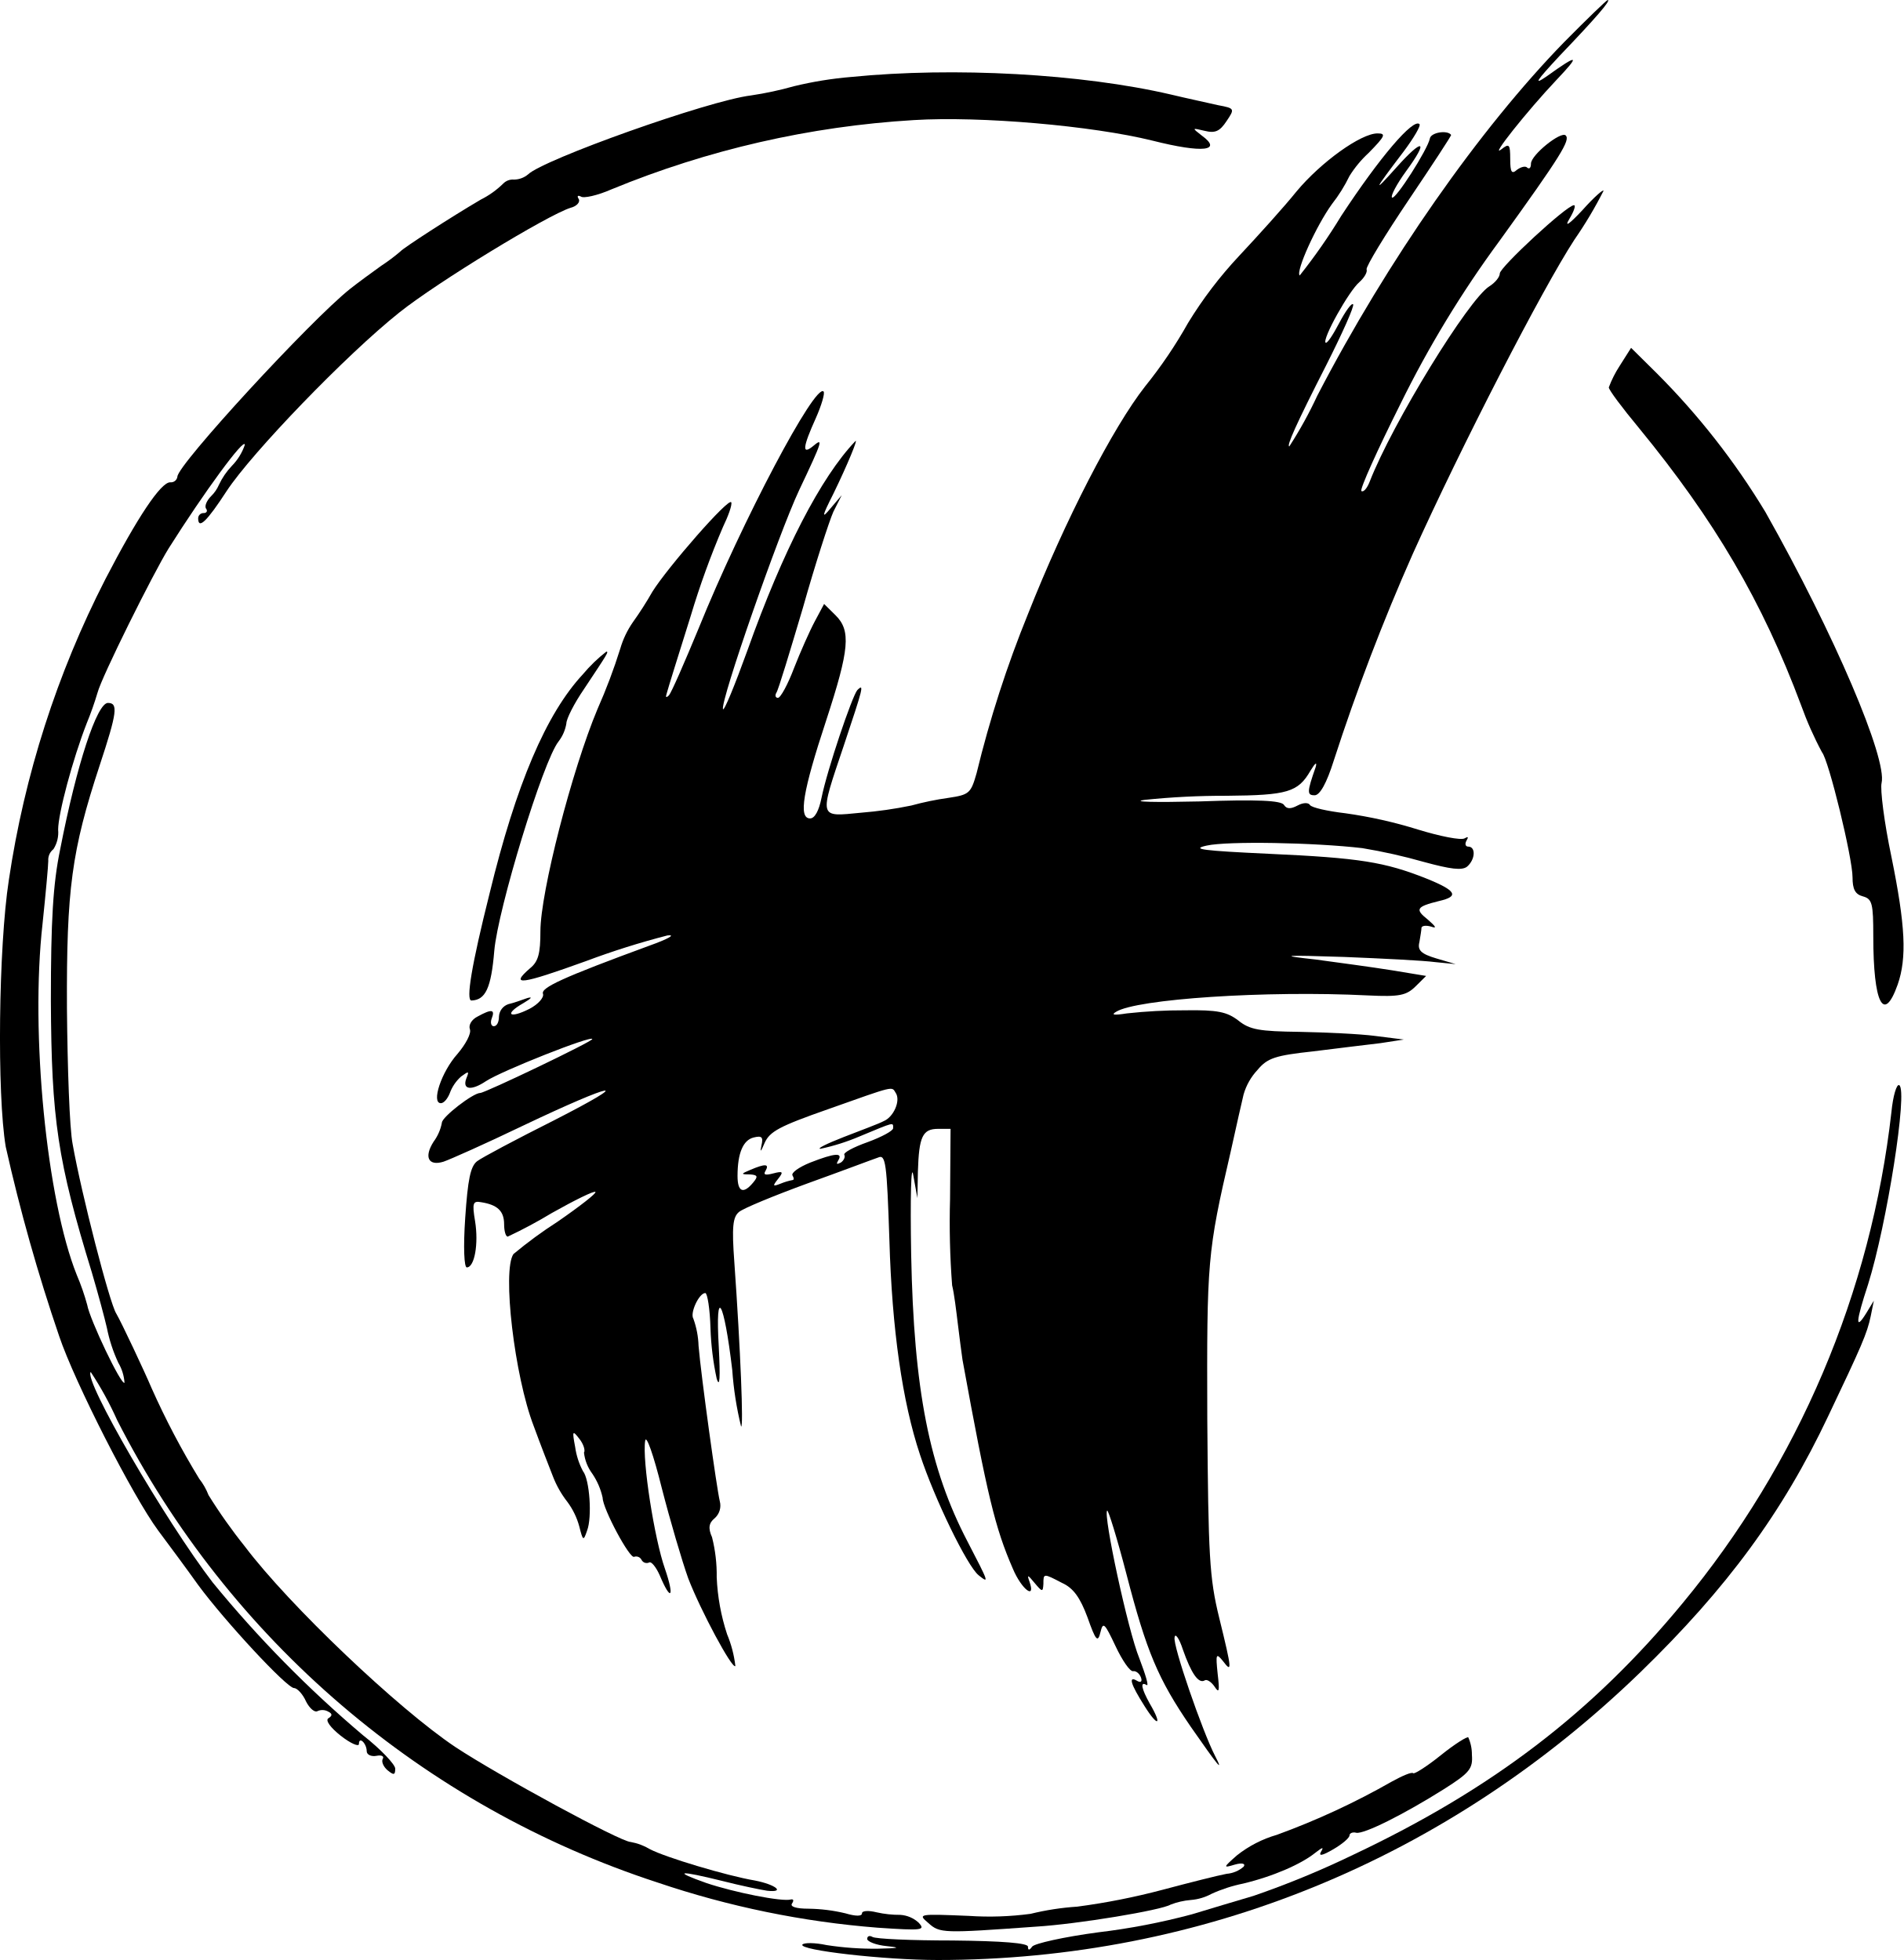
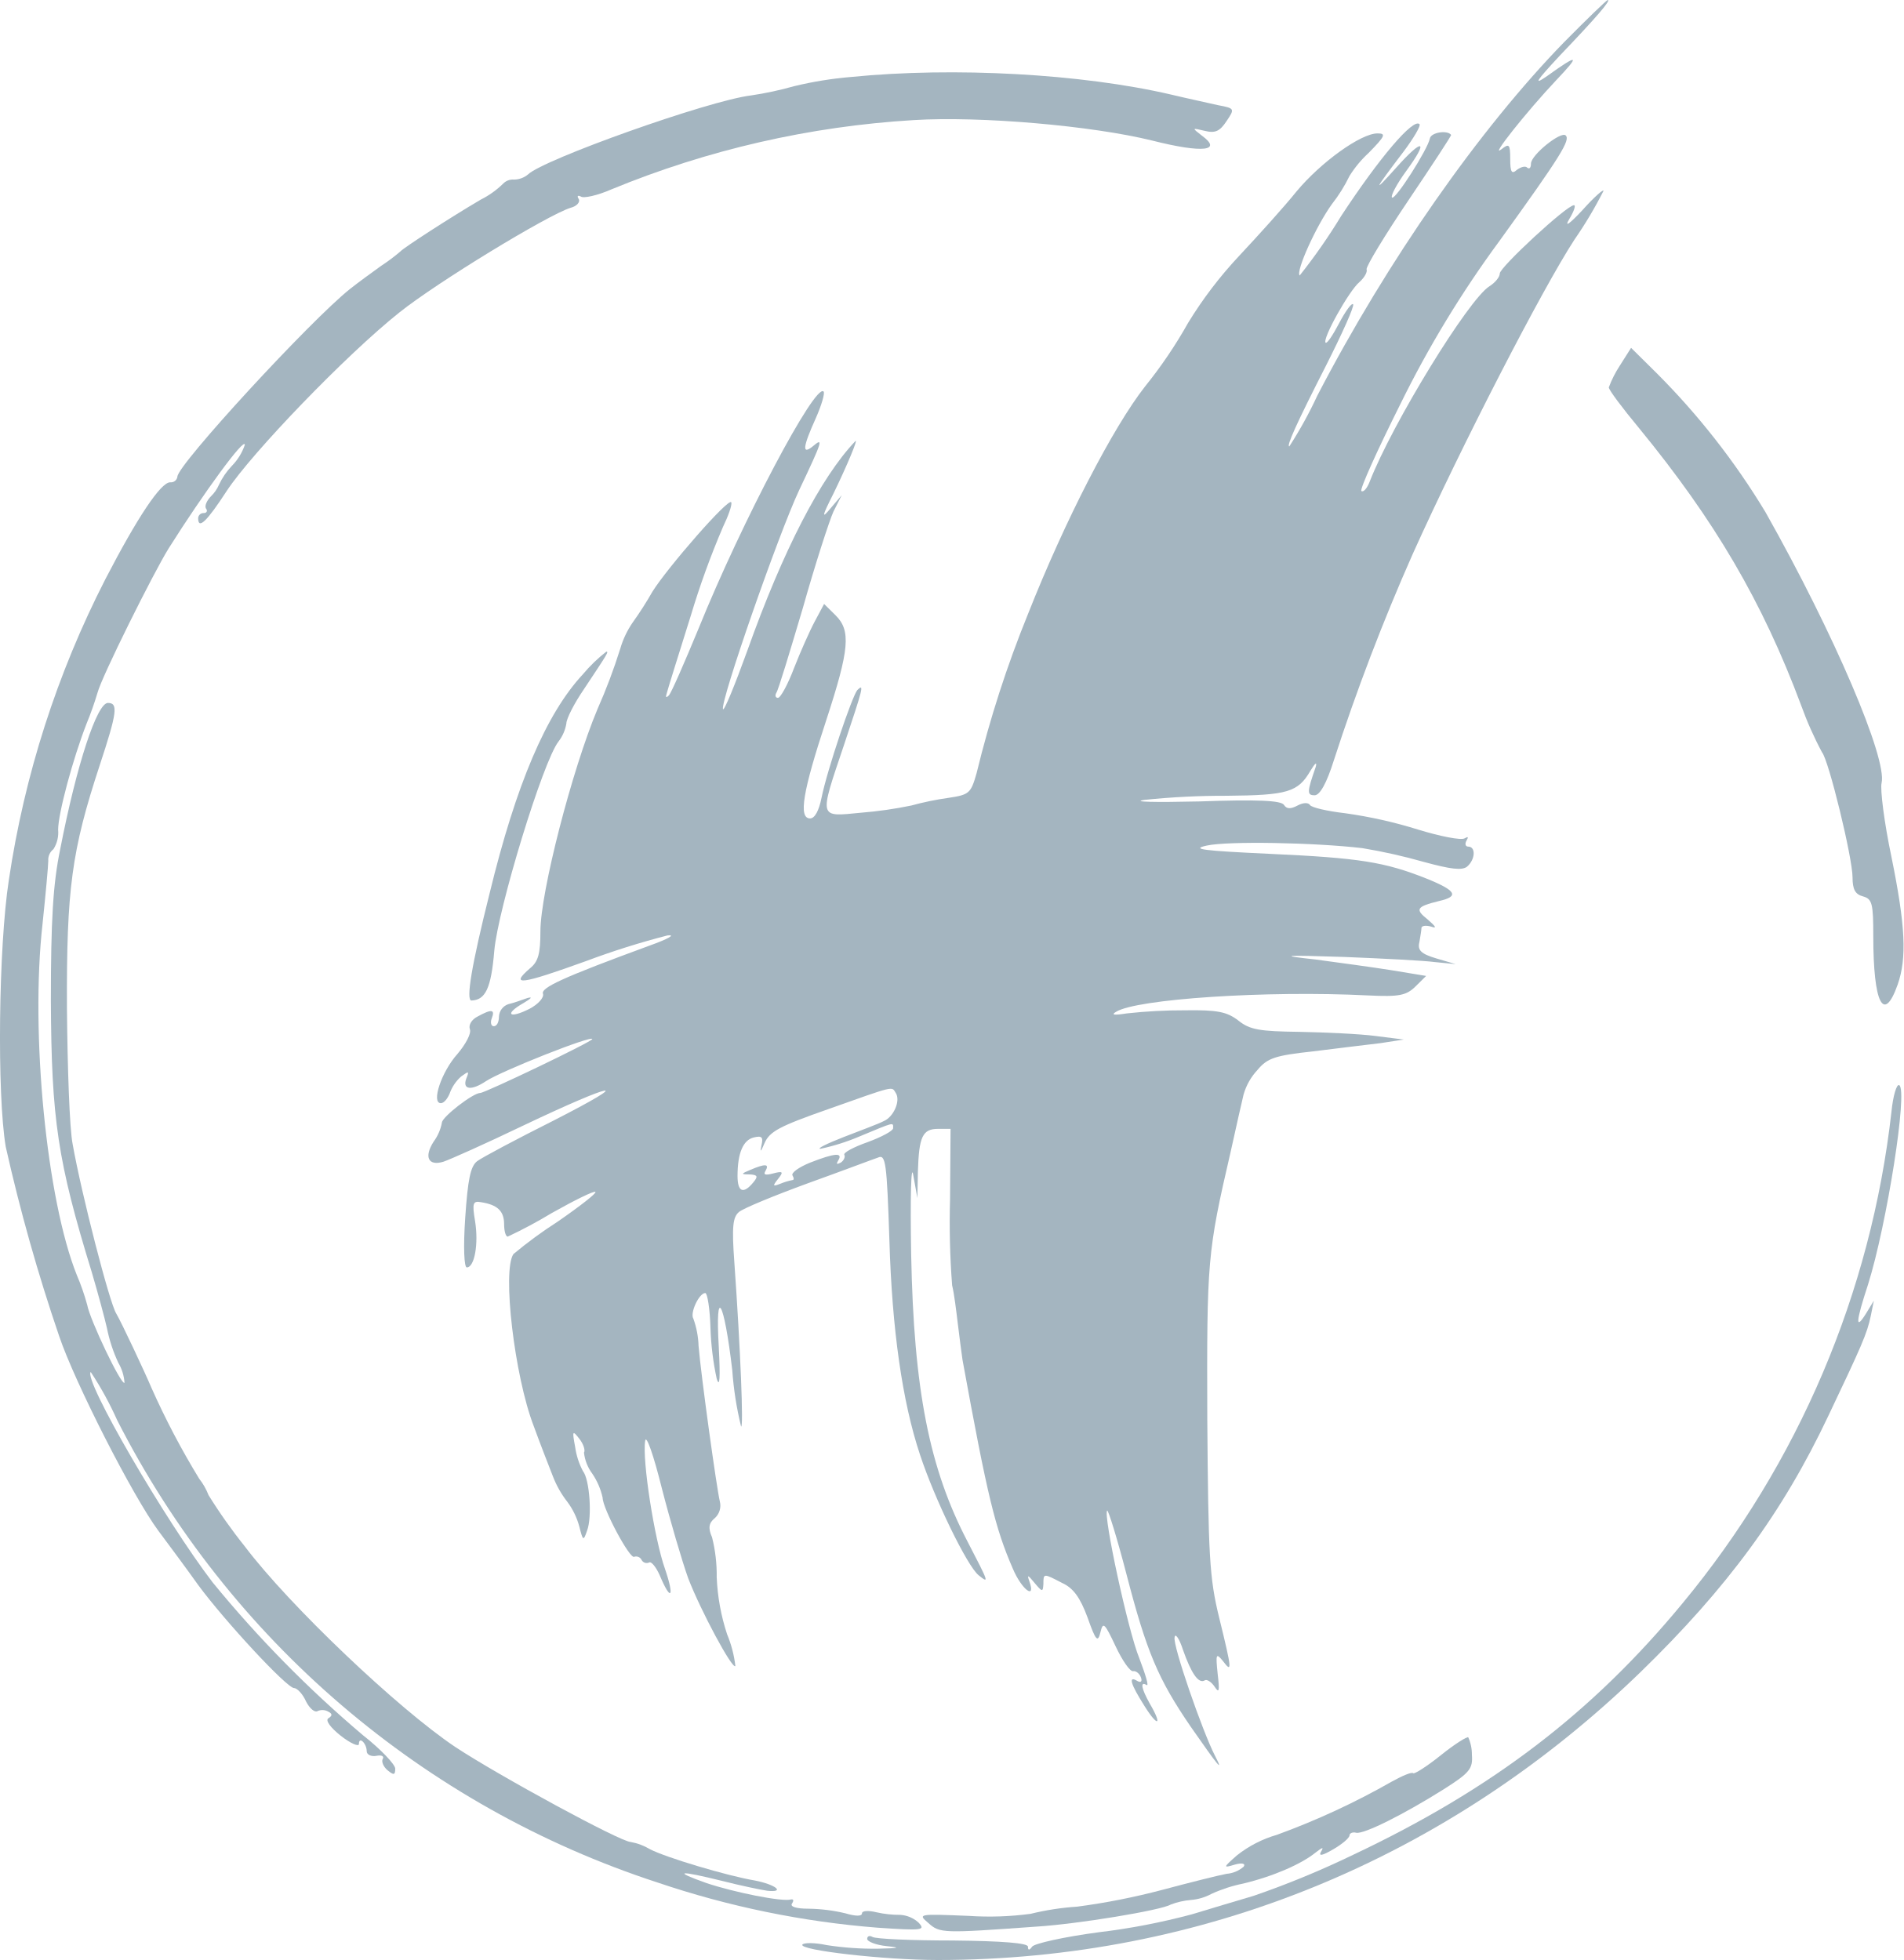
<svg xmlns="http://www.w3.org/2000/svg" id="_29171633" data-name="29171633" width="100%" height="100%" viewBox="0 0 254.283 261.885">
-   <g fill="inherit">
+   <g fill="#a4b5c0">
    <path id="Path_49" data-name="Path 49" d="M562.121-656.378c-11.292,11.586-23.624,29.2-32.977,47.235a55.442,55.442,0,0,1-3.741,6.787c-.416,0,.9-2.948,4.919-10.832,2.148-4.25,3.81-7.952,3.6-8.158s-1.039.96-1.87,2.537-1.593,2.742-1.8,2.6c-.485-.48,3.118-6.924,4.5-8.089.693-.617,1.108-1.371.97-1.714-.069-.411,2.425-4.525,5.612-9.255s5.75-8.638,5.681-8.706c-.485-.686-2.7-.343-2.84.48-.277,1.44-4.642,8.3-5.057,7.884-.208-.206.624-1.783,1.87-3.5,3.118-4.25,2.286-4.525-1.316-.48-3.187,3.565-3.048,3.154.97-2.125,1.386-1.851,2.356-3.5,2.148-3.7-.831-.823-5.334,4.456-10.461,12.271a76.886,76.886,0,0,1-5.542,7.953c-.554-.548,2.217-6.65,4.3-9.529a20.748,20.748,0,0,0,2.355-3.771A14.928,14.928,0,0,1,536-641.57c2.217-2.262,2.355-2.605,1.178-2.605-2.217,0-7.551,3.839-10.808,7.747-1.593,1.988-5.057,5.827-7.69,8.638a54.942,54.942,0,0,0-6.789,8.912,61.158,61.158,0,0,1-5.75,8.5c-4.3,5.484-10.669,17.824-15.657,30.439a150.873,150.873,0,0,0-6.859,21.252c-.762,2.674-.97,2.879-3.741,3.291a39.527,39.527,0,0,0-4.988,1.028,54.83,54.83,0,0,1-6.72.96c-5.681.548-5.612.891-2.286-8.981,2.563-7.678,2.771-8.364,1.8-7.4-.693.823-4.018,10.626-4.78,14.4-.346,1.714-.9,2.742-1.524,2.742-1.594,0-.97-3.634,2.148-13.094,3.117-9.529,3.325-12,1.247-14.054l-1.524-1.508-1.247,2.331c-.693,1.3-1.94,4.113-2.771,6.239-.831,2.194-1.8,3.976-2.148,3.976s-.416-.343-.208-.686c.277-.411,1.8-5.485,3.533-11.312,1.663-5.9,3.533-11.655,4.087-12.889l1.108-2.194-1.455,1.714c-1.247,1.508-1.247,1.234.346-1.919,1.87-3.839,3.395-7.541,2.91-6.993-4.573,4.8-9.63,14.534-14.41,27.971-1.663,4.593-3.117,8.158-3.256,7.815-.346-1.1,7.413-23.378,10.184-29.273,3.187-6.719,3.256-7.061,1.8-5.828-1.455,1.166-1.316.069.416-3.77.762-1.714,1.247-3.359,1.039-3.565-1.108-1.166-10.877,17.276-16.7,31.673-1.871,4.525-3.6,8.5-3.949,8.912-.416.411-.485.274-.277-.343.139-.548,1.593-5.21,3.187-10.283a110.877,110.877,0,0,1,4.3-11.86c.693-1.44,1.247-2.948,1.109-3.291-.277-.754-8.521,8.707-10.53,11.929a46.928,46.928,0,0,1-2.633,4.113,12.124,12.124,0,0,0-1.663,3.5,75.628,75.628,0,0,1-3.048,8.09c-3.395,8.09-7.621,24.474-7.621,29.685,0,2.948-.277,4.045-1.385,4.936-2.771,2.4-1.247,2.194,7.482-.96a106.272,106.272,0,0,1,10.877-3.428c1.178-.137.069.48-2.425,1.371-11.569,4.25-14.549,5.621-14.2,6.444.139.48-.624,1.371-1.8,1.988-2.7,1.371-3.464.754-.831-.754,1.039-.617,1.316-.891.554-.686-.762.274-1.94.686-2.563.823a1.845,1.845,0,0,0-1.247,1.645c0,.754-.277,1.3-.693,1.3-.346,0-.485-.48-.277-1.028.485-1.234,0-1.3-1.871-.274-.831.411-1.247,1.165-1.039,1.714s-.554,1.988-1.663,3.291c-2.148,2.4-3.533,6.581-2.217,6.581.416,0,.9-.617,1.178-1.3a5.48,5.48,0,0,1,1.524-2.262c1.039-.754,1.108-.754.693.274-.554,1.508.693,1.645,2.633.343,2.078-1.371,14.2-6.17,14.2-5.622,0,.343-14.341,7.2-14.964,7.2-.97,0-5.127,3.222-5.127,3.976a6.181,6.181,0,0,1-1.108,2.537c-1.316,2.057-.693,3.291,1.316,2.673.831-.274,5.612-2.4,10.6-4.8,12.4-5.9,15.241-6.376,4.087-.685-4.919,2.468-9.561,4.936-10.184,5.416-.9.685-1.247,2.468-1.593,7.541-.277,4.045-.139,6.65.208,6.65,1.039,0,1.593-3.154,1.108-6.17-.416-2.468-.277-2.742.831-2.536,2.148.343,3.048,1.165,3.048,2.948,0,.891.208,1.645.485,1.645a63.65,63.65,0,0,0,5.889-3.154c3.048-1.714,5.681-3.016,5.819-2.811.208.137-2.078,1.919-5.057,3.976a58.722,58.722,0,0,0-5.889,4.319c-1.524,2.194.138,16.316,2.7,22.966.9,2.468,2.078,5.484,2.563,6.719a13.231,13.231,0,0,0,1.94,3.428,9.768,9.768,0,0,1,1.593,3.291c.485,1.92.554,1.988,1.039.549.693-1.783.346-6.856-.554-7.953a9.743,9.743,0,0,1-1.039-3.222c-.416-2.194-.346-2.263.554-1.1.554.686.831,1.577.624,1.851a5.8,5.8,0,0,0,1.108,2.811,9.259,9.259,0,0,1,1.386,3.222c0,1.44,3.672,8.3,4.226,7.884a.815.815,0,0,1,.97.411.767.767,0,0,0,1.039.343c.277-.137.9.617,1.386,1.714,1.524,3.633,2.009,2.948.693-.891-1.385-3.908-3.048-14.465-2.633-17.07.138-.891,1.108,1.851,2.217,6.307,1.108,4.319,2.7,9.735,3.533,12.066,1.663,4.319,5.889,12.2,6.3,11.723a15.73,15.73,0,0,0-1.108-4.251,28.073,28.073,0,0,1-1.386-7.61,20.556,20.556,0,0,0-.623-5.347c-.554-1.234-.416-1.92.346-2.537a2.251,2.251,0,0,0,.693-2.262c-.416-1.714-2.494-16.659-2.84-20.772a11.777,11.777,0,0,0-.693-3.633c-.485-.754.762-3.428,1.593-3.428.277,0,.623,2.125.693,4.73a38.064,38.064,0,0,0,.831,6.719c.416,1.3.485-.137.277-4.25-.485-8.3.693-6.307,1.8,3.085a44.645,44.645,0,0,0,1.178,7.541c.346.343-.069-10.215-.9-21.938-.346-4.73-.208-6.033.623-6.719.554-.48,4.711-2.194,9.214-3.839,4.572-1.645,8.729-3.222,9.353-3.428,1.039-.48,1.178.686,1.524,11.038.346,11.929,1.732,21.6,4.087,28.656,1.94,5.9,6.3,14.877,7.828,16.111,1.455,1.165,1.386,1.028-1.455-4.456-5.127-9.8-7.205-20.293-7.552-38.391-.138-7.747,0-12.34.277-10.626l.554,3.085.069-3.565c.139-4.662.623-5.69,2.7-5.69h1.663l-.069,9.392a110.141,110.141,0,0,0,.277,11.518c.277,1.1.554,3.428.762,5.142s.485,3.839.623,4.8c3.325,18.236,4.365,22.486,6.72,27.9,1.178,2.811,3.118,4.251,2.217,1.714-.346-.96-.208-.891.693.206,1.039,1.234,1.108,1.234,1.178.137,0-1.44,0-1.44,2.494-.137,1.524.685,2.425,1.988,3.395,4.593,1.108,3.154,1.385,3.428,1.732,1.988s.554-1.234,2.009,1.851c.9,1.919,1.94,3.428,2.355,3.359.346-.068.831.274,1.039.823s0,.754-.485.48c-1.247-.754-.9.411.97,3.359,1.8,2.879,2.425,2.605.693-.343-1.108-1.988-1.316-3.017-.416-2.468.346.206-.139-1.371-.97-3.565-1.524-3.7-4.85-19.2-4.3-19.744.138-.137,1.316,3.633,2.563,8.432,2.7,10.42,4.226,14.054,8.591,20.43,3.672,5.279,4.5,6.307,3.256,3.908-1.663-3.222-5.681-14.808-5.4-15.836.069-.617.624.137,1.109,1.645,1.108,3.154,2.078,4.593,2.91,4.113.277-.206.9.206,1.316.823.624.96.693.617.416-1.714-.277-2.674-.208-2.811.693-1.714,1.247,1.645,1.247,1.3-.485-5.759-1.316-5.347-1.455-8.3-1.593-26.6-.069-21.115,0-22.212,3.117-35.649.762-3.428,1.524-6.856,1.732-7.678a8.067,8.067,0,0,1,1.87-3.291c1.316-1.577,2.356-1.92,7.413-2.468,3.256-.411,7.274-.891,9.006-1.1l3.118-.48-3.81-.48c-2.078-.274-6.651-.48-10.115-.548-5.334-.068-6.651-.274-8.175-1.508-1.524-1.165-2.771-1.44-7.136-1.371a68.861,68.861,0,0,0-7.759.412c-1.732.274-2.148.205-1.455-.206,2.7-1.714,20.022-2.879,33.67-2.194,4.226.206,5.127,0,6.374-1.234l1.386-1.371-4.572-.754c-2.563-.411-7.136-1.028-10.184-1.439-4.988-.548-4.572-.617,3.81-.343,5.127.206,10.6.48,12.124.685l2.771.274-2.563-.754c-2.078-.617-2.563-1.1-2.286-2.194.139-.823.277-1.646.277-1.92.069-.274.624-.343,1.316-.137.762.274.623,0-.485-.96-1.732-1.371-1.524-1.714,1.524-2.468,2.7-.617,2.356-1.371-1.732-3.017-5.542-2.194-8.868-2.742-20.991-3.291-8.8-.411-10.531-.617-8.314-1.1,2.771-.617,14.341-.411,20.784.343a74.941,74.941,0,0,1,8.244,1.851c3.533.96,5.057,1.165,5.75.617,1.109-.96,1.178-2.674.139-2.674-.346,0-.485-.343-.208-.823s.208-.548-.277-.274-3.256-.274-6.166-1.165a60.956,60.956,0,0,0-9.768-2.194c-2.356-.274-4.5-.754-4.711-1.1s-.9-.343-1.663.069c-.9.48-1.455.48-1.8-.069-.346-.617-3.6-.754-11.292-.48-5.958.137-9.214.069-7.344-.206a102.853,102.853,0,0,1,10.946-.548c8.175-.068,9.56-.48,11.223-3.359.624-1.028.9-1.234.693-.48-1.178,3.359-1.178,3.771-.139,3.771.693,0,1.593-1.577,2.563-4.662a284.7,284.7,0,0,1,10.531-27.56c6.512-14.465,17.32-35.443,21.615-42.025a55.18,55.18,0,0,0,3.879-6.513c0-.274-1.316.891-2.841,2.605-1.732,1.851-2.425,2.331-1.732,1.165.624-1.028.9-1.851.624-1.851-.97,0-9.907,8.3-9.907,9.118,0,.48-.624,1.234-1.386,1.714-2.771,1.714-12.955,18.3-16,26.12-.346.891-.831,1.44-1.108,1.234-.208-.274,2.148-5.485,5.2-11.586a143.263,143.263,0,0,1,13.232-21.8c8.314-11.517,9.491-13.506,8.868-14.122s-4.642,2.605-4.642,3.771c0,.548-.208.754-.485.548-.208-.274-.831-.137-1.386.274-.693.617-.9.343-.9-1.44,0-1.988-.139-2.125-1.178-1.3-1.663,1.3,3.395-5.073,7.344-9.255,3.256-3.428,2.979-3.565-1.316-.48-1.8,1.234-1.386.617,1.732-2.742,4.919-5.142,6.928-7.473,6.443-7.473C567.8-662,565.169-659.463,562.121-656.378Zm-89.3,140.4c.693,1.028-.277,3.222-1.593,3.771-.624.343-3.048,1.234-5.334,2.125s-3.672,1.577-3.118,1.577a28.257,28.257,0,0,0,5.2-1.645c4.78-1.988,4.5-1.92,4.5-1.1,0,.343-1.524,1.165-3.395,1.851-1.94.686-3.325,1.44-3.118,1.714.139.274-.069.754-.485,1.028-.554.274-.623.206-.346-.274.693-1.1-.416-1.028-3.741.274-1.524.617-2.563,1.371-2.356,1.714s.208.617,0,.617a8.322,8.322,0,0,0-1.594.48c-1.039.411-1.108.343-.346-.617s.693-1.1-.624-.754c-1.039.274-1.386.206-1.039-.343.554-.96-.069-.96-2.009-.137-1.316.548-1.316.617-.069.617,1.039.068,1.108.274.416,1.1-1.316,1.577-2.078,1.234-2.078-.891,0-3.085.762-4.8,2.148-5.142,1.108-.274,1.316-.068,1.039,1.1-.208.96-.069.823.416-.343.693-1.577,2.009-2.262,8.452-4.525C472.82-517,472.266-516.867,472.82-515.975Z" transform="translate(-353.17 662)" />
    <path id="Path_50" data-name="Path 50" d="M441.484-647.284a49.883,49.883,0,0,0-7.621,1.234,45.885,45.885,0,0,1-5.75,1.234c-5.681.686-27.781,8.569-29.79,10.558a2.975,2.975,0,0,1-1.871.685,1.8,1.8,0,0,0-1.455.549,11.814,11.814,0,0,1-2.979,2.125c-4.087,2.4-10.323,6.444-10.738,6.924a24.433,24.433,0,0,1-2.563,1.92c-1.247.891-3.118,2.262-4.157,3.085-5.265,4.182-23.07,23.515-23.07,25.091a.875.875,0,0,1-.97.754c-1.247,0-4.365,4.662-8.66,12.957a130.131,130.131,0,0,0-12.886,40.174c-1.386,8.981-1.593,28.656-.416,35.649a241.61,241.61,0,0,0,7.136,25.3c2.078,6.17,9.838,21.39,13.232,25.983,1.593,2.125,4.018,5.416,5.334,7.267,3.533,4.8,11.847,13.78,12.817,13.78.416,0,1.178.823,1.594,1.782.485.96,1.178,1.508,1.524,1.3a1.564,1.564,0,0,1,1.455.068c.554.274.554.549,0,.891-.416.274.277,1.234,1.663,2.331,1.316,1.028,2.425,1.508,2.425,1.1,0-1.1,1.039-.069,1.039.96,0,.48.624.754,1.316.617s1.039.068.831.411.069,1.028.624,1.508c.831.686,1.039.686,1.039-.206,0-.548-1.94-2.605-4.3-4.456a156.443,156.443,0,0,1-20.091-20.43c-6.3-8.227-17.32-27.148-16.281-28.108a45.045,45.045,0,0,1,3.533,6.444,124.216,124.216,0,0,0,72.189,61.769A121.29,121.29,0,0,0,445.018-400c6.027.411,6.443.343,5.473-.686a3.988,3.988,0,0,0-2.425-1.028,14.055,14.055,0,0,1-3.187-.343c-1.108-.274-1.94-.206-1.94.137,0,.411-.831.411-2.217,0a22.437,22.437,0,0,0-4.919-.617c-1.663,0-2.494-.274-2.217-.686s.208-.617-.138-.548c-1.178.343-7.621-.96-11.292-2.194-4.642-1.645-3.672-1.714,2.148-.274,2.425.617,5.057,1.166,5.958,1.3,2.494.274,1.178-.823-1.663-1.371-3.672-.617-11.916-3.085-13.994-4.182a7.589,7.589,0,0,0-2.563-.96c-1.316,0-17.6-8.844-23.416-12.683-7.69-5.142-22.239-18.99-28.127-26.805a70.387,70.387,0,0,1-4.85-6.856,8.484,8.484,0,0,0-1.247-2.194,105.1,105.1,0,0,1-6.374-12.134c-.9-2.125-4.018-8.775-4.711-9.941-.9-1.44-4.642-15.973-5.82-22.623-.416-2.057-.693-10.283-.762-18.167-.069-15.905.623-21.047,4.365-32.427,2.356-7.13,2.494-8.364,1.109-8.364-1.455,0-4.157,8.158-6.374,19.539-.97,4.662-1.247,9.6-1.247,20.224.069,15.9.9,21.458,5.473,36.335.831,2.811,1.732,6.17,2.009,7.4a20.372,20.372,0,0,0,1.524,4.662,6.059,6.059,0,0,1,.831,2.674c-.416.411-4.642-8.432-4.988-10.421a30.7,30.7,0,0,0-1.386-3.976c-4.018-10.009-6.235-32.29-4.572-46.961.416-3.976.762-7.747.762-8.364a1.81,1.81,0,0,1,.693-1.577,4.144,4.144,0,0,0,.624-2.605c0-2.125,1.94-9.392,3.81-14.191a42.993,42.993,0,0,0,1.455-4.114c.554-2.125,7.413-15.905,9.491-19.264,4.711-7.473,10.184-14.945,10.184-13.848a7.41,7.41,0,0,1-1.732,2.811,9.573,9.573,0,0,0-1.732,2.537,4.7,4.7,0,0,1-1.039,1.508c-.554.548-.9,1.3-.693,1.645.277.343.069.617-.277.617a.709.709,0,0,0-.762.686c0,1.577,1.178.411,3.81-3.633,3.326-5.073,16-18.236,23.07-23.858C386.2-619.862,400.956-628.843,404-629.8c.831-.206,1.316-.754,1.108-1.165-.277-.411-.138-.549.277-.343.346.274,2.217-.137,4.088-.96a125.669,125.669,0,0,1,40.39-9.255c8.937-.548,23.832.754,31.868,2.742,6.789,1.714,9.422,1.371,6.581-.686-1.316-1.028-1.316-1.028.416-.617,1.386.343,2.009.068,2.91-1.3,1.109-1.645,1.109-1.714-1.108-2.125-1.178-.274-4.087-.891-6.374-1.44C472.313-647.7,455.271-648.656,441.484-647.284Z" transform="translate(-327.792 657.568)" />
    <path id="Path_51" data-name="Path 51" d="M639.455-591.8A14.693,14.693,0,0,0,638-588.921c0,.343,1.8,2.742,4.018,5.416,10.115,12.34,16.488,23.172,21.684,37.089a46.877,46.877,0,0,0,2.771,6.239c.9,1.028,4.087,14.123,4.087,16.728,0,1.577.346,2.262,1.385,2.536,1.247.343,1.386.96,1.386,5.347,0,8.912,1.385,11.723,3.256,6.444,1.247-3.565,1.039-7.884-.831-17.071-.97-4.593-1.524-9.049-1.316-9.872.762-3.222-6.235-19.744-15.519-36.2a97.606,97.606,0,0,0-14.549-18.579l-3.395-3.359Z" transform="translate(-423.091 640.681)" />
    <path id="Path_52" data-name="Path 52" d="M433.469-531.984c-4.919,5.279-8.937,14.739-12.47,29.274-2.425,9.666-3.187,14.328-2.425,14.328,1.871-.068,2.633-1.645,3.048-6.65.485-5.553,6.512-25.366,8.591-27.971a5.347,5.347,0,0,0,1.039-2.4c0-.617,1.039-2.674,2.355-4.593,3.187-4.8,3.325-5,2.979-5A20.473,20.473,0,0,0,433.469-531.984Z" transform="translate(-355.594 622.066)" />
    <path id="Path_53" data-name="Path 53" d="M627.979-446.943a124.876,124.876,0,0,1-27.919,65.677c-12.055,14.6-25.425,24.817-43.992,33.592a121.178,121.178,0,0,1-13.3,5.484c-2.286.686-6.027,1.782-8.244,2.468a89.082,89.082,0,0,1-12.47,2.4c-4.642.617-8.59,1.508-8.868,1.92-.346.48-.554.548-.554,0,0-.48-3.395-.754-10.045-.823-5.473,0-10.323-.206-10.738-.48-.346-.206-.693-.137-.693.274,0,.343,1.178.823,2.633.96,1.94.206,1.663.274-1.247.343a41.577,41.577,0,0,1-6.789-.48c-1.593-.343-3.048-.343-3.256-.068-.485.754,10.946,2.057,18.082,2.057,35.263,0,68.032-13.437,93.873-38.46,11.57-11.243,18.982-21.321,25.079-34.21,4.434-9.324,5.2-11.037,5.681-13.368l.416-2.057L624.585-420c-1.455,2.331-1.386,1.165.277-3.908,2.494-7.953,5.335-25.914,4.157-26.6C628.672-450.714,628.187-449.068,627.979-446.943Z" transform="translate(-375.313 595.504)" />
    <path id="Path_54" data-name="Path 54" d="M574.917-321.006c-1.871,1.508-3.533,2.537-3.672,2.4-.208-.206-1.455.343-2.84,1.1a99.916,99.916,0,0,1-15.38,7.13,15.48,15.48,0,0,0-5.334,2.742c-1.87,1.645-1.87,1.714-.277,1.234.97-.274,1.455-.137,1.178.274a3.939,3.939,0,0,1-2.286.96c-1.109.206-4.919,1.165-8.521,2.125a90.651,90.651,0,0,1-11.431,2.262,35.926,35.926,0,0,0-6.235.96,41.34,41.34,0,0,1-8.244.274c-6.72-.274-6.859-.274-5.4.96,1.524,1.371,1.94,1.371,14.341.48,5.612-.343,16.765-2.194,18.013-2.948a9.747,9.747,0,0,1,2.7-.617,6.962,6.962,0,0,0,2.771-.823,19.53,19.53,0,0,1,4.226-1.371c4.018-.96,7.759-2.605,9.63-4.113.97-.754,1.178-.823.762-.137-.347.617.138.548,1.663-.343,1.178-.686,2.147-1.508,2.147-1.851,0-.274.416-.48.9-.343,1.039.206,6.374-2.468,11.708-5.827,3.464-2.194,3.88-2.742,3.741-4.593a5.6,5.6,0,0,0-.485-2.331C578.45-323.543,576.788-322.514,574.917-321.006Z" transform="translate(-382.455 555.536)" />
  </g>
</svg>
